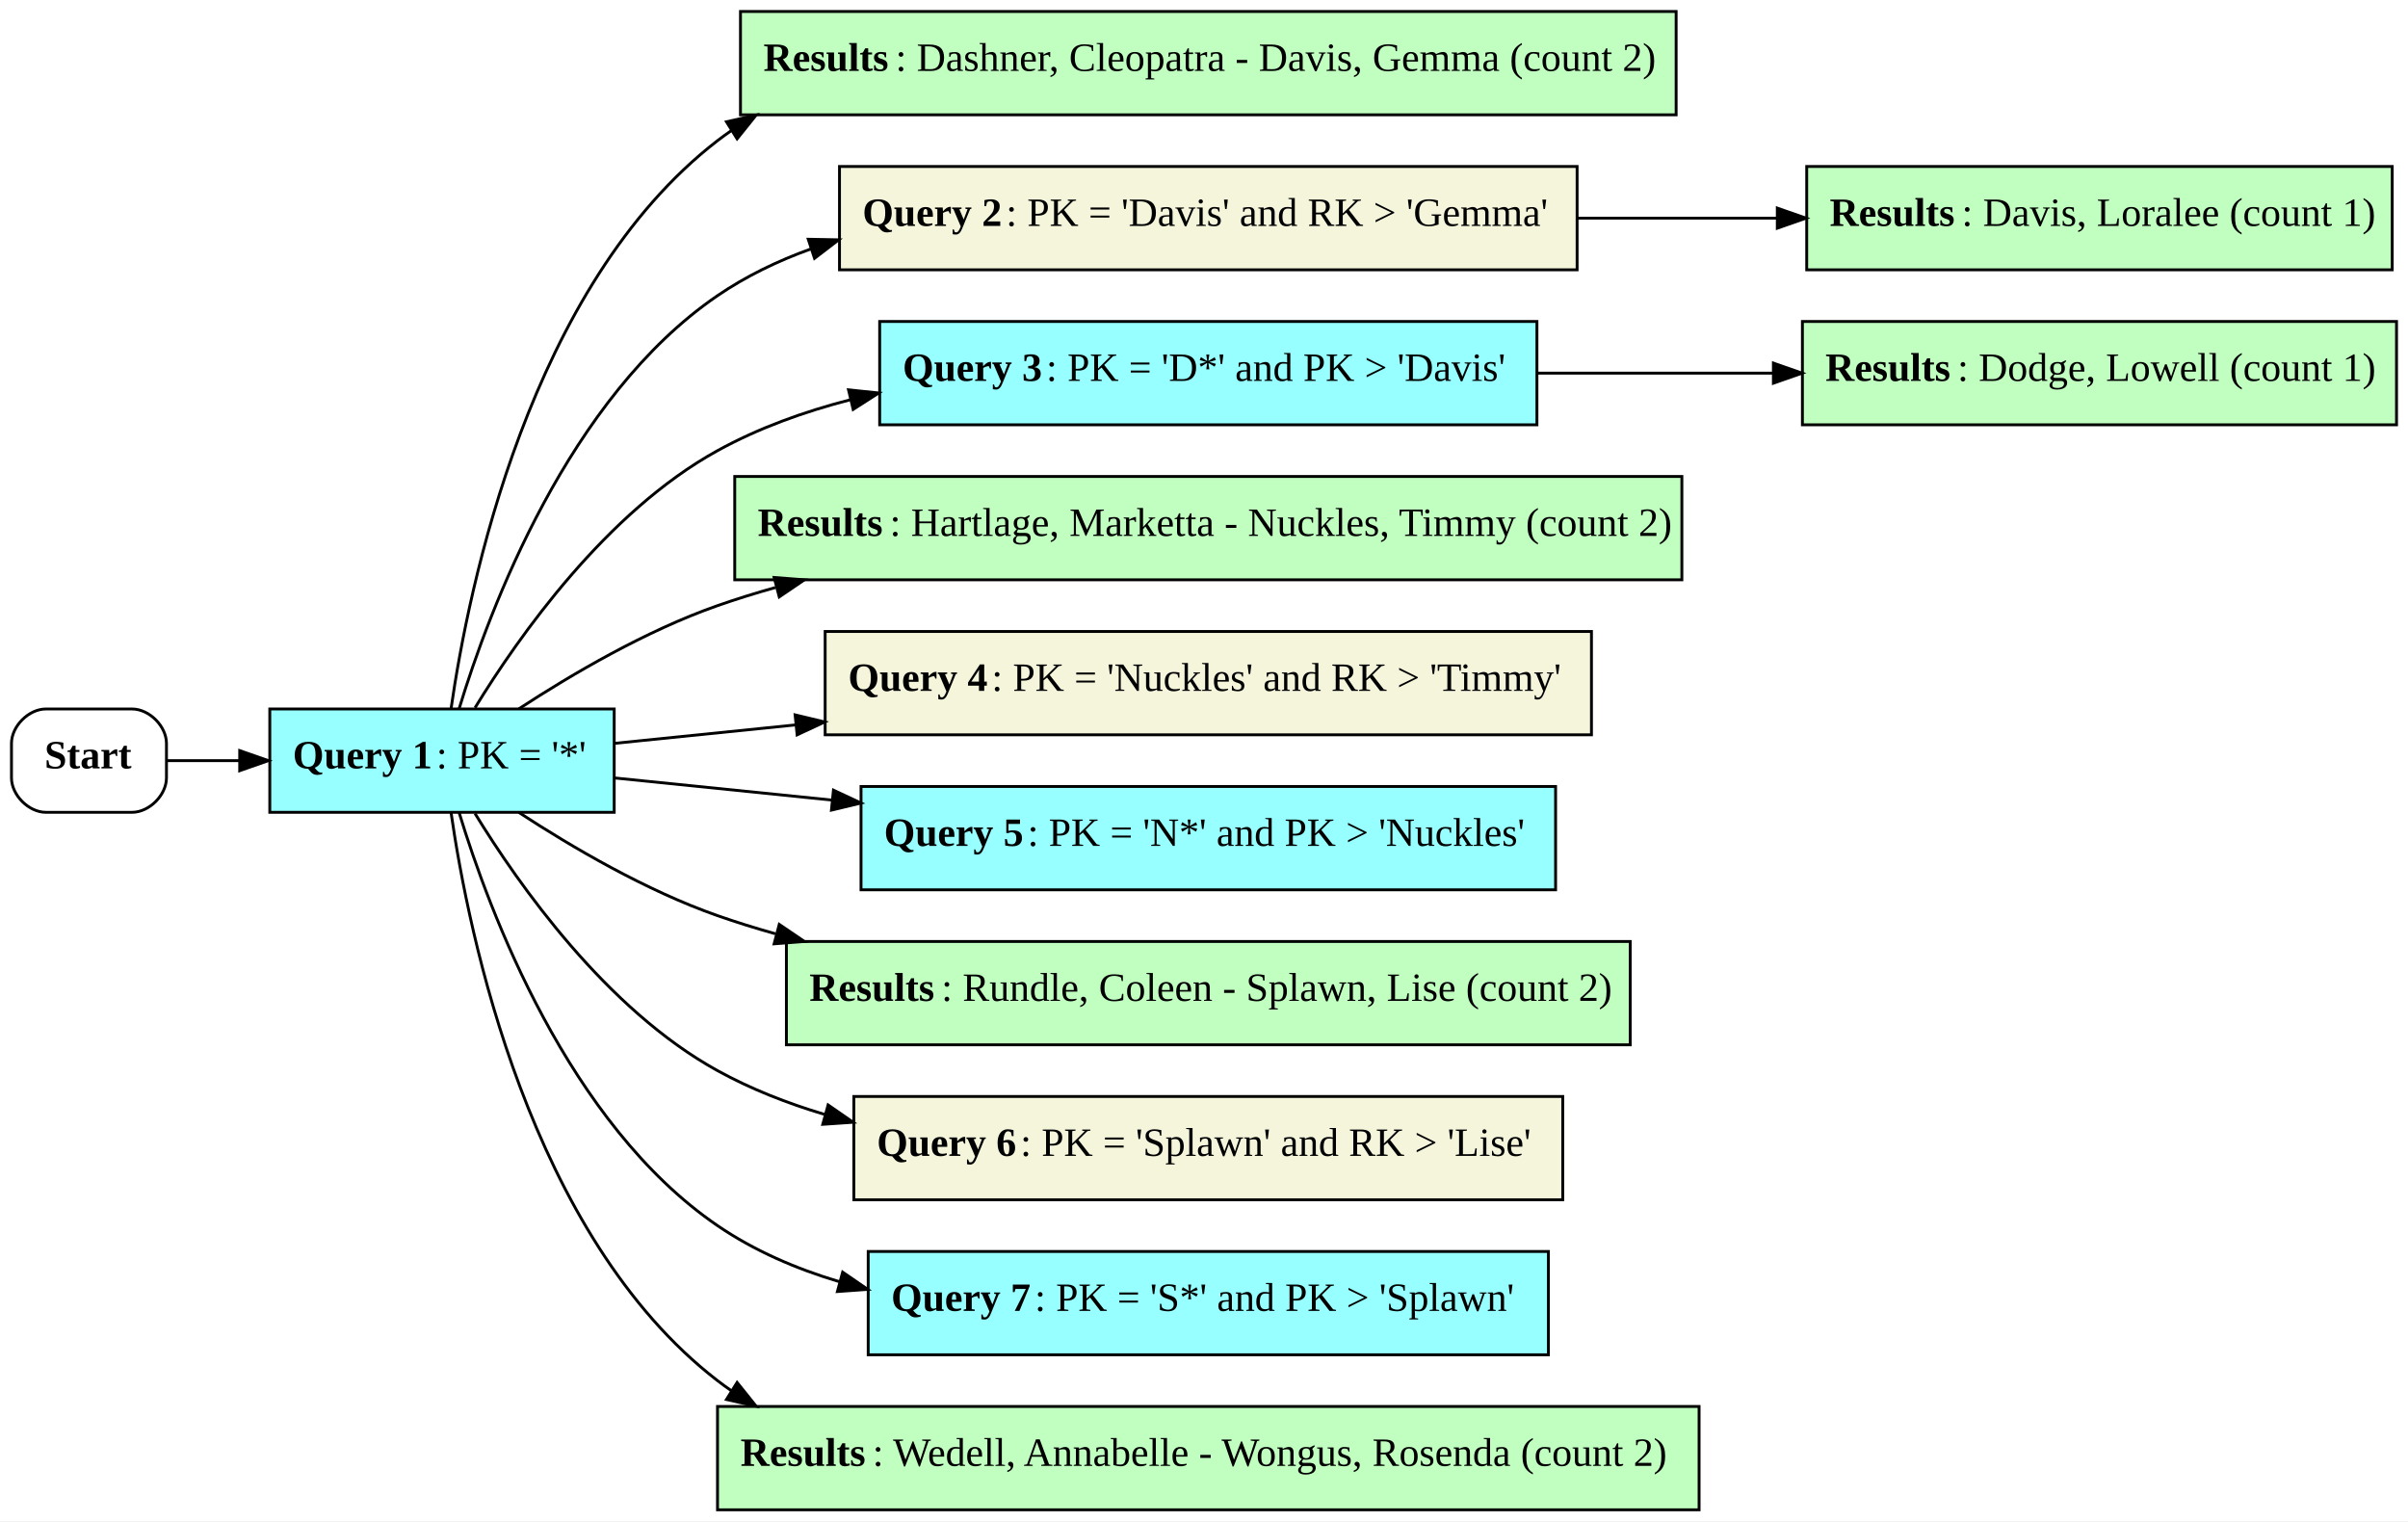
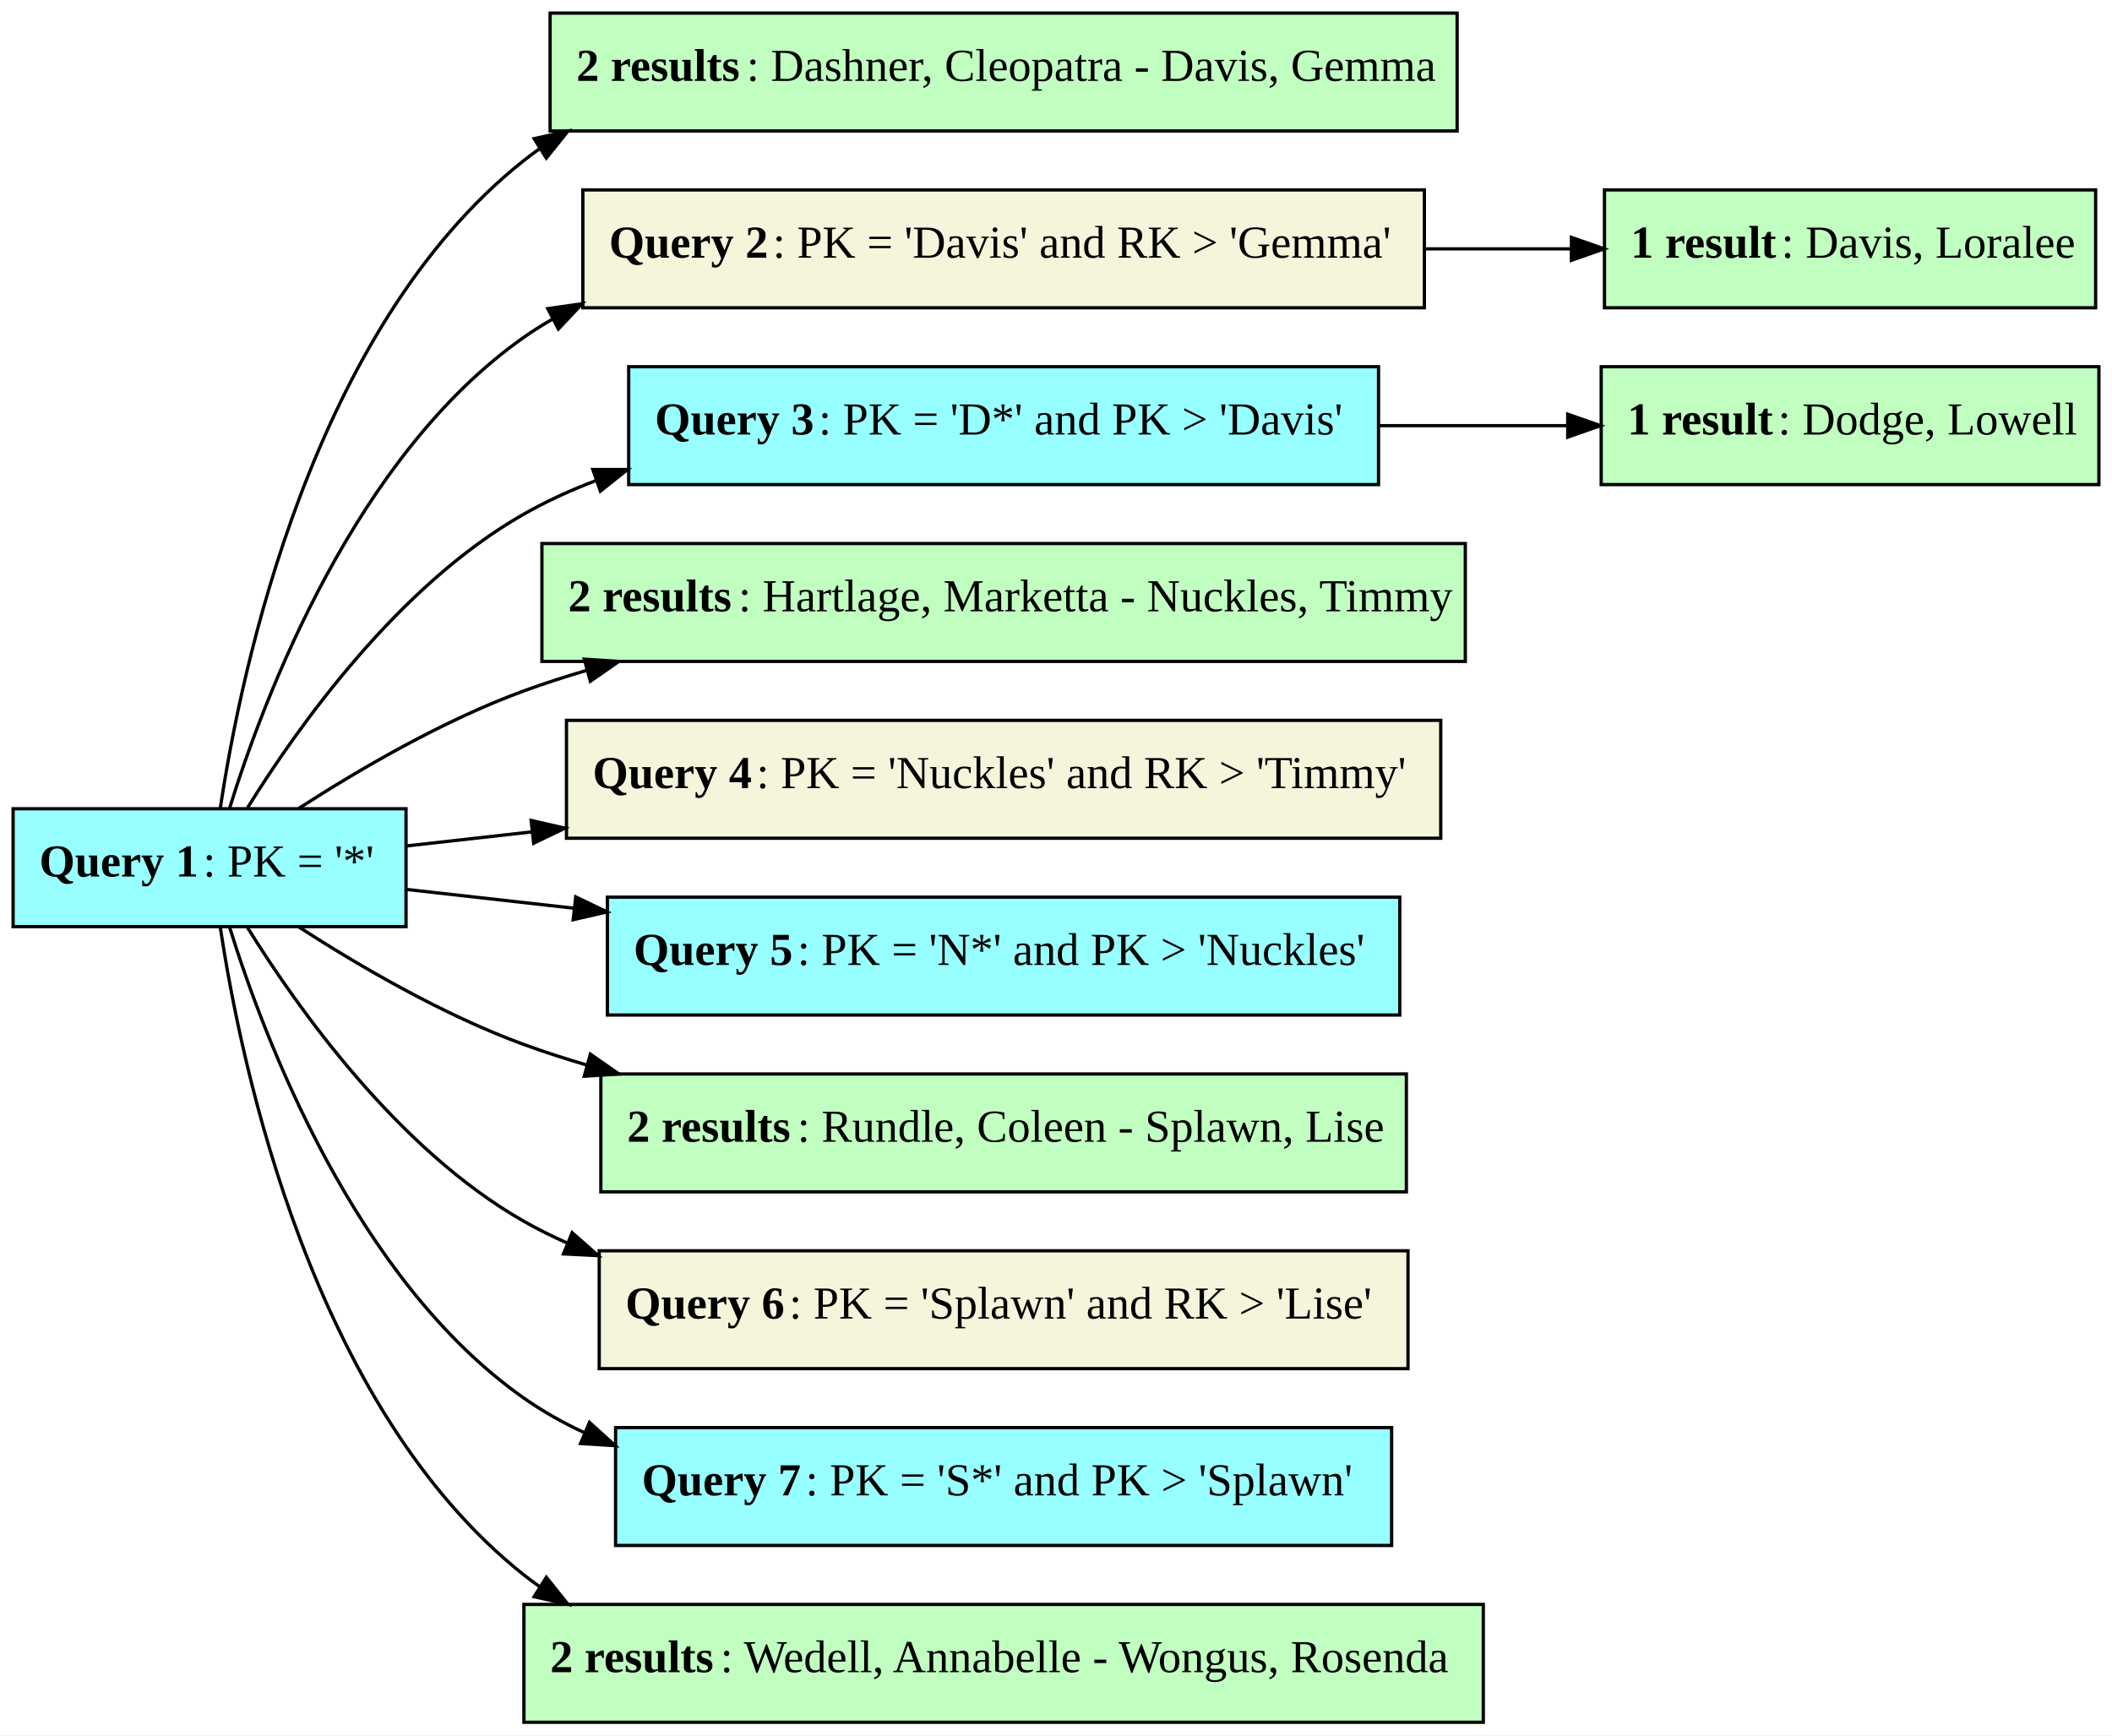
- <svg xmlns="http://www.w3.org/2000/svg" width="839pt" height="530pt" viewBox="0.00 0.00 839.00 530.00">
+ <svg xmlns="http://www.w3.org/2000/svg" width="645pt" height="530pt" viewBox="0.00 0.00 645.00 530.00">
  <g id="graph0" class="graph" transform="scale(1 1) rotate(0) translate(4 526)">
-     <polygon fill="white" stroke="transparent" points="-4,4 -4,-526 835,-526 835,4 -4,4" />
+     <polygon fill="white" stroke="transparent" points="-4,4 -4,-526 641,-526 641,4 -4,4" />
    <g id="node1" class="node">
-       <path fill="none" stroke="black" d="M42,-279C42,-279 12,-279 12,-279 6,-279 0,-273 0,-267 0,-267 0,-255 0,-255 0,-249 6,-243 12,-243 12,-243 42,-243 42,-243 48,-243 54,-249 54,-255 54,-255 54,-267 54,-267 54,-273 48,-279 42,-279" />
-       <text text-anchor="start" x="11.5" y="-258.3" font-family="Times New Roman,serif" font-weight="bold" font-size="14.00">Start</text>
+       <polygon fill="#97ffff" stroke="black" points="120,-279 0,-279 0,-243 120,-243 120,-279" />
+       <text text-anchor="start" x="8" y="-258.3" font-family="Times New Roman,serif" font-weight="bold" font-size="14.00">Query 1</text>
+       <text text-anchor="start" x="58" y="-258.3" font-family="Times New Roman,serif" font-size="14.00">: PK = '*'</text>
    </g>
    <g id="node2" class="node">
-       <polygon fill="#97ffff" stroke="black" points="210,-279 90,-279 90,-243 210,-243 210,-279" />
-       <text text-anchor="start" x="98" y="-258.3" font-family="Times New Roman,serif" font-weight="bold" font-size="14.00">Query 1</text>
-       <text text-anchor="start" x="148" y="-258.3" font-family="Times New Roman,serif" font-size="14.00">: PK = '*'</text>
+       <polygon fill="#c1ffc1" stroke="black" points="441,-522 164,-522 164,-486 441,-486 441,-522" />
+       <text text-anchor="start" x="172" y="-501.3" font-family="Times New Roman,serif" font-weight="bold" font-size="14.00">2 results</text>
+       <text text-anchor="start" x="224" y="-501.3" font-family="Times New Roman,serif" font-size="14.00">: Dashner, Cleopatra - Davis, Gemma</text>
    </g>
    <g id="edge1" class="edge">
-       <path fill="none" stroke="black" d="M54.26,-261C61.83,-261 70.47,-261 79.39,-261" />
-       <polygon fill="black" stroke="black" points="79.52,-264.5 89.52,-261 79.52,-257.5 79.52,-264.5" />
+       <path fill="none" stroke="black" d="M63.29,-279.23C69.59,-321.35 91.3,-425.74 156,-477 157.59,-478.26 159.21,-479.46 160.87,-480.62" />
+       <polygon fill="black" stroke="black" points="159.13,-483.65 169.47,-485.98 162.84,-477.72 159.13,-483.65" />
    </g>
    <g id="node3" class="node">
-       <polygon fill="#c1ffc1" stroke="black" points="580,-522 254,-522 254,-486 580,-486 580,-522" />
-       <text text-anchor="start" x="262" y="-501.3" font-family="Times New Roman,serif" font-weight="bold" font-size="14.00">Results</text>
-       <text text-anchor="start" x="308" y="-501.3" font-family="Times New Roman,serif" font-size="14.00">: Dashner, Cleopatra - Davis, Gemma (count 2)</text>
+       <polygon fill="beige" stroke="black" points="431,-468 174,-468 174,-432 431,-432 431,-468" />
+       <text text-anchor="start" x="182" y="-447.3" font-family="Times New Roman,serif" font-weight="bold" font-size="14.00">Query 2</text>
+       <text text-anchor="start" x="232" y="-447.3" font-family="Times New Roman,serif" font-size="14.00">: PK = 'Davis' and RK &gt; 'Gemma'</text>
    </g>
    <g id="edge2" class="edge">
-       <path fill="none" stroke="black" d="M153.15,-279.03C159.21,-321.19 180.47,-426.46 246,-477 247.6,-478.23 249.23,-479.42 250.89,-480.56" />
-       <polygon fill="black" stroke="black" points="249.11,-483.57 259.45,-485.9 252.82,-477.64 249.11,-483.57" />
+       <path fill="none" stroke="black" d="M66.07,-279.04C76.65,-313.13 104.49,-386.85 156,-423 158.79,-424.96 161.67,-426.78 164.65,-428.48" />
+       <polygon fill="black" stroke="black" points="163.3,-431.73 173.79,-433.24 166.53,-425.52 163.3,-431.73" />
+     </g>
+     <g id="node5" class="node">
+       <polygon fill="#97ffff" stroke="black" points="417,-414 188,-414 188,-378 417,-378 417,-414" />
+       <text text-anchor="start" x="196" y="-393.3" font-family="Times New Roman,serif" font-weight="bold" font-size="14.00">Query 3</text>
+       <text text-anchor="start" x="246" y="-393.3" font-family="Times New Roman,serif" font-size="14.00">: PK = 'D*' and PK &gt; 'Davis'</text>
+     </g>
+     <g id="edge4" class="edge">
+       <path fill="none" stroke="black" d="M71.58,-279.27C86.86,-303.9 117.56,-347.18 156,-369 162.99,-372.97 170.44,-376.37 178.14,-379.28" />
+       <polygon fill="black" stroke="black" points="177.05,-382.61 187.64,-382.6 179.36,-376 177.05,-382.61" />
+     </g>
+     <g id="node7" class="node">
+       <polygon fill="#c1ffc1" stroke="black" points="443.5,-360 161.5,-360 161.5,-324 443.5,-324 443.5,-360" />
+       <text text-anchor="start" x="169.5" y="-339.3" font-family="Times New Roman,serif" font-weight="bold" font-size="14.00">2 results</text>
+       <text text-anchor="start" x="221.5" y="-339.3" font-family="Times New Roman,serif" font-size="14.00">: Hartlage, Marketta - Nuckles, Timmy</text>
+     </g>
+     <g id="edge6" class="edge">
+       <path fill="none" stroke="black" d="M87.27,-279.12C105.72,-291.03 131.41,-306.02 156,-315 162.24,-317.28 168.71,-319.37 175.29,-321.3" />
+       <polygon fill="black" stroke="black" points="174.43,-324.69 185,-324 176.3,-317.95 174.43,-324.69" />
+     </g>
+     <g id="node8" class="node">
+       <polygon fill="beige" stroke="black" points="436,-306 169,-306 169,-270 436,-270 436,-306" />
+       <text text-anchor="start" x="177" y="-285.3" font-family="Times New Roman,serif" font-weight="bold" font-size="14.00">Query 4</text>
+       <text text-anchor="start" x="227" y="-285.3" font-family="Times New Roman,serif" font-size="14.00">: PK = 'Nuckles' and RK &gt; 'Timmy'</text>
+     </g>
+     <g id="edge7" class="edge">
+       <path fill="none" stroke="black" d="M120.14,-267.64C132,-268.97 144.94,-270.42 158.27,-271.92" />
+       <polygon fill="black" stroke="black" points="158.2,-275.43 168.53,-273.07 158.98,-268.48 158.2,-275.43" />
+     </g>
+     <g id="node9" class="node">
+       <polygon fill="#97ffff" stroke="black" points="423.5,-252 181.5,-252 181.5,-216 423.5,-216 423.5,-252" />
+       <text text-anchor="start" x="189.5" y="-231.3" font-family="Times New Roman,serif" font-weight="bold" font-size="14.00">Query 5</text>
+       <text text-anchor="start" x="239.5" y="-231.3" font-family="Times New Roman,serif" font-size="14.00">: PK = 'N*' and PK &gt; 'Nuckles'</text>
+     </g>
+     <g id="edge8" class="edge">
+       <path fill="none" stroke="black" d="M120.14,-254.36C135.87,-252.6 153.49,-250.62 171.41,-248.61" />
+       <polygon fill="black" stroke="black" points="171.83,-252.08 181.38,-247.49 171.05,-245.12 171.83,-252.08" />
+     </g>
+     <g id="node10" class="node">
+       <polygon fill="#c1ffc1" stroke="black" points="425.5,-198 179.5,-198 179.5,-162 425.5,-162 425.5,-198" />
+       <text text-anchor="start" x="187.5" y="-177.3" font-family="Times New Roman,serif" font-weight="bold" font-size="14.00">2 results</text>
+       <text text-anchor="start" x="239.5" y="-177.3" font-family="Times New Roman,serif" font-size="14.00">: Rundle, Coleen - Splawn, Lise</text>
+     </g>
+     <g id="edge9" class="edge">
+       <path fill="none" stroke="black" d="M87.27,-242.88C105.72,-230.97 131.41,-215.98 156,-207 162.24,-204.72 168.71,-202.63 175.29,-200.7" />
+       <polygon fill="black" stroke="black" points="176.3,-204.05 185,-198 174.43,-197.31 176.3,-204.05" />
+     </g>
+     <g id="node11" class="node">
+       <polygon fill="beige" stroke="black" points="426,-144 179,-144 179,-108 426,-108 426,-144" />
+       <text text-anchor="start" x="187" y="-123.3" font-family="Times New Roman,serif" font-weight="bold" font-size="14.00">Query 6</text>
+       <text text-anchor="start" x="237" y="-123.3" font-family="Times New Roman,serif" font-size="14.00">: PK = 'Splawn' and RK &gt; 'Lise'</text>
+     </g>
+     <g id="edge10" class="edge">
+       <path fill="none" stroke="black" d="M71.58,-242.73C86.86,-218.1 117.56,-174.82 156,-153 160.24,-150.59 164.66,-148.39 169.2,-146.38" />
+       <polygon fill="black" stroke="black" points="170.73,-149.53 178.67,-142.52 168.09,-143.05 170.73,-149.53" />
+     </g>
+     <g id="node12" class="node">
+       <polygon fill="#97ffff" stroke="black" points="421,-90 184,-90 184,-54 421,-54 421,-90" />
+       <text text-anchor="start" x="192" y="-69.3" font-family="Times New Roman,serif" font-weight="bold" font-size="14.00">Query 7</text>
+       <text text-anchor="start" x="242" y="-69.3" font-family="Times New Roman,serif" font-size="14.00">: PK = 'S*' and PK &gt; 'Splawn'</text>
+     </g>
+     <g id="edge11" class="edge">
+       <path fill="none" stroke="black" d="M66.07,-242.96C76.65,-208.87 104.49,-135.15 156,-99 161.72,-94.98 167.87,-91.52 174.29,-88.53" />
+       <polygon fill="black" stroke="black" points="176.03,-91.59 183.88,-84.48 173.3,-85.15 176.03,-91.59" />
+     </g>
+     <g id="node13" class="node">
+       <polygon fill="#c1ffc1" stroke="black" points="449,-36 156,-36 156,0 449,0 449,-36" />
+       <text text-anchor="start" x="164" y="-15.3" font-family="Times New Roman,serif" font-weight="bold" font-size="14.00">2 results</text>
+       <text text-anchor="start" x="216" y="-15.3" font-family="Times New Roman,serif" font-size="14.00">: Wedell, Annabelle - Wongus, Rosenda</text>
+     </g>
+     <g id="edge12" class="edge">
+       <path fill="none" stroke="black" d="M63.29,-242.77C69.59,-200.65 91.3,-96.26 156,-45 157.59,-43.74 159.21,-42.54 160.87,-41.38" />
+       <polygon fill="black" stroke="black" points="162.84,-44.28 169.47,-36.02 159.13,-38.35 162.84,-44.28" />
    </g>
    <g id="node4" class="node">
-       <polygon fill="beige" stroke="black" points="545.5,-468 288.5,-468 288.5,-432 545.5,-432 545.5,-468" />
-       <text text-anchor="start" x="296.5" y="-447.3" font-family="Times New Roman,serif" font-weight="bold" font-size="14.00">Query 2</text>
-       <text text-anchor="start" x="346.5" y="-447.3" font-family="Times New Roman,serif" font-size="14.00">: PK = 'Davis' and RK &gt; 'Gemma'</text>
+       <polygon fill="#c1ffc1" stroke="black" points="636,-468 486,-468 486,-432 636,-432 636,-468" />
+       <text text-anchor="start" x="494" y="-447.3" font-family="Times New Roman,serif" font-weight="bold" font-size="14.00">1 result</text>
+       <text text-anchor="start" x="540" y="-447.3" font-family="Times New Roman,serif" font-size="14.00">: Davis, Loralee</text>
    </g>
    <g id="edge3" class="edge">
-       <path fill="none" stroke="black" d="M155.99,-279.16C166.42,-313.46 194.03,-387.52 246,-423 255.93,-429.78 266.94,-435.09 278.44,-439.24" />
-       <polygon fill="black" stroke="black" points="277.61,-442.65 288.21,-442.45 279.8,-436 277.61,-442.65" />
+       <path fill="none" stroke="black" d="M431.37,-450C446.42,-450 461.47,-450 475.7,-450" />
+       <polygon fill="black" stroke="black" points="475.91,-453.5 485.91,-450 475.91,-446.5 475.91,-453.5" />
    </g>
    <g id="node6" class="node">
-       <polygon fill="#97ffff" stroke="black" points="531.5,-414 302.5,-414 302.5,-378 531.5,-378 531.5,-414" />
-       <text text-anchor="start" x="310.5" y="-393.3" font-family="Times New Roman,serif" font-weight="bold" font-size="14.00">Query 3</text>
-       <text text-anchor="start" x="360.5" y="-393.3" font-family="Times New Roman,serif" font-size="14.00">: PK = 'D*' and PK &gt; 'Davis'</text>
+       <polygon fill="#c1ffc1" stroke="black" points="637,-414 485,-414 485,-378 637,-378 637,-414" />
+       <text text-anchor="start" x="493" y="-393.3" font-family="Times New Roman,serif" font-weight="bold" font-size="14.00">1 result</text>
+       <text text-anchor="start" x="539" y="-393.3" font-family="Times New Roman,serif" font-size="14.00">: Dodge, Lowell</text>
    </g>
    <g id="edge5" class="edge">
-       <path fill="none" stroke="black" d="M161.5,-279.41C176.69,-304.21 207.28,-347.68 246,-369 260.2,-376.82 276.01,-382.54 292.12,-386.69" />
-       <polygon fill="black" stroke="black" points="291.64,-390.18 302.17,-389.09 293.26,-383.37 291.64,-390.18" />
-     </g>
-     <g id="node8" class="node">
-       <polygon fill="#c1ffc1" stroke="black" points="582,-360 252,-360 252,-324 582,-324 582,-360" />
-       <text text-anchor="start" x="260" y="-339.3" font-family="Times New Roman,serif" font-weight="bold" font-size="14.00">Results</text>
-       <text text-anchor="start" x="306" y="-339.3" font-family="Times New Roman,serif" font-size="14.00">: Hartlage, Marketta - Nuckles, Timmy (count 2)</text>
-     </g>
-     <g id="edge7" class="edge">
-       <path fill="none" stroke="black" d="M176.8,-279.06C195.25,-291.11 221.11,-306.28 246,-315 252.54,-317.29 259.28,-319.39 266.15,-321.31" />
-       <polygon fill="black" stroke="black" points="265.72,-324.82 276.28,-324 267.51,-318.05 265.72,-324.82" />
-     </g>
-     <g id="node9" class="node">
-       <polygon fill="beige" stroke="black" points="550.5,-306 283.5,-306 283.5,-270 550.5,-270 550.5,-306" />
-       <text text-anchor="start" x="291.5" y="-285.3" font-family="Times New Roman,serif" font-weight="bold" font-size="14.00">Query 4</text>
-       <text text-anchor="start" x="341.5" y="-285.3" font-family="Times New Roman,serif" font-size="14.00">: PK = 'Nuckles' and RK &gt; 'Timmy'</text>
-     </g>
-     <g id="edge8" class="edge">
-       <path fill="none" stroke="black" d="M210.14,-267.03C229.06,-268.95 250.89,-271.18 273.11,-273.44" />
-       <polygon fill="black" stroke="black" points="273.03,-276.95 283.34,-274.48 273.74,-269.99 273.03,-276.95" />
-     </g>
-     <g id="node10" class="node">
-       <polygon fill="#97ffff" stroke="black" points="538,-252 296,-252 296,-216 538,-216 538,-252" />
-       <text text-anchor="start" x="304" y="-231.3" font-family="Times New Roman,serif" font-weight="bold" font-size="14.00">Query 5</text>
-       <text text-anchor="start" x="354" y="-231.3" font-family="Times New Roman,serif" font-size="14.00">: PK = 'N*' and PK &gt; 'Nuckles'</text>
-     </g>
-     <g id="edge9" class="edge">
-       <path fill="none" stroke="black" d="M210.14,-254.97C232.66,-252.68 259.31,-249.96 285.84,-247.26" />
-       <polygon fill="black" stroke="black" points="286.39,-250.72 295.99,-246.23 285.69,-243.76 286.39,-250.72" />
-     </g>
-     <g id="node11" class="node">
-       <polygon fill="#c1ffc1" stroke="black" points="564,-198 270,-198 270,-162 564,-162 564,-198" />
-       <text text-anchor="start" x="278" y="-177.3" font-family="Times New Roman,serif" font-weight="bold" font-size="14.00">Results</text>
-       <text text-anchor="start" x="324" y="-177.3" font-family="Times New Roman,serif" font-size="14.00">: Rundle, Coleen - Splawn, Lise (count 2)</text>
-     </g>
-     <g id="edge10" class="edge">
-       <path fill="none" stroke="black" d="M176.8,-242.94C195.25,-230.89 221.11,-215.72 246,-207 252.54,-204.71 259.28,-202.61 266.15,-200.69" />
-       <polygon fill="black" stroke="black" points="267.51,-203.95 276.28,-198 265.72,-197.18 267.51,-203.95" />
-     </g>
-     <g id="node12" class="node">
-       <polygon fill="beige" stroke="black" points="540.5,-144 293.5,-144 293.5,-108 540.5,-108 540.5,-144" />
-       <text text-anchor="start" x="301.5" y="-123.3" font-family="Times New Roman,serif" font-weight="bold" font-size="14.00">Query 6</text>
-       <text text-anchor="start" x="351.5" y="-123.3" font-family="Times New Roman,serif" font-size="14.00">: PK = 'Splawn' and RK &gt; 'Lise'</text>
-     </g>
-     <g id="edge11" class="edge">
-       <path fill="none" stroke="black" d="M161.5,-242.59C176.69,-217.79 207.28,-174.32 246,-153 257.58,-146.62 270.23,-141.65 283.24,-137.77" />
-       <polygon fill="black" stroke="black" points="284.53,-141.05 293.24,-135.02 282.67,-134.3 284.53,-141.05" />
-     </g>
-     <g id="node13" class="node">
-       <polygon fill="#97ffff" stroke="black" points="535.5,-90 298.5,-90 298.5,-54 535.5,-54 535.5,-90" />
-       <text text-anchor="start" x="306.5" y="-69.3" font-family="Times New Roman,serif" font-weight="bold" font-size="14.00">Query 7</text>
-       <text text-anchor="start" x="356.5" y="-69.3" font-family="Times New Roman,serif" font-size="14.00">: PK = 'S*' and PK &gt; 'Splawn'</text>
-     </g>
-     <g id="edge12" class="edge">
-       <path fill="none" stroke="black" d="M155.99,-242.84C166.42,-208.54 194.03,-134.48 246,-99 258.76,-90.29 273.29,-84 288.36,-79.5" />
-       <polygon fill="black" stroke="black" points="289.6,-82.8 298.33,-76.8 287.77,-76.04 289.6,-82.8" />
-     </g>
-     <g id="node14" class="node">
-       <polygon fill="#c1ffc1" stroke="black" points="588,-36 246,-36 246,0 588,0 588,-36" />
-       <text text-anchor="start" x="254" y="-15.3" font-family="Times New Roman,serif" font-weight="bold" font-size="14.00">Results</text>
-       <text text-anchor="start" x="300" y="-15.3" font-family="Times New Roman,serif" font-size="14.00">: Wedell, Annabelle - Wongus, Rosenda (count 2)</text>
-     </g>
-     <g id="edge13" class="edge">
-       <path fill="none" stroke="black" d="M153.15,-242.97C159.21,-200.81 180.47,-95.54 246,-45 247.6,-43.77 249.23,-42.58 250.89,-41.44" />
-       <polygon fill="black" stroke="black" points="252.82,-44.36 259.45,-36.1 249.11,-38.43 252.82,-44.36" />
-     </g>
-     <g id="node5" class="node">
-       <polygon fill="#c1ffc1" stroke="black" points="829.5,-468 625.5,-468 625.5,-432 829.5,-432 829.5,-468" />
-       <text text-anchor="start" x="633.5" y="-447.3" font-family="Times New Roman,serif" font-weight="bold" font-size="14.00">Results</text>
-       <text text-anchor="start" x="679.5" y="-447.3" font-family="Times New Roman,serif" font-size="14.00">: Davis, Loralee (count 1)</text>
-     </g>
-     <g id="edge4" class="edge">
-       <path fill="none" stroke="black" d="M545.71,-450C568.71,-450 592.52,-450 615.01,-450" />
-       <polygon fill="black" stroke="black" points="615.25,-453.5 625.25,-450 615.25,-446.5 615.25,-453.5" />
-     </g>
-     <g id="node7" class="node">
-       <polygon fill="#c1ffc1" stroke="black" points="831,-414 624,-414 624,-378 831,-378 831,-414" />
-       <text text-anchor="start" x="632" y="-393.3" font-family="Times New Roman,serif" font-weight="bold" font-size="14.00">Results</text>
-       <text text-anchor="start" x="678" y="-393.3" font-family="Times New Roman,serif" font-size="14.00">: Dodge, Lowell (count 1)</text>
-     </g>
-     <g id="edge6" class="edge">
-       <path fill="none" stroke="black" d="M531.56,-396C558.37,-396 586.95,-396 613.73,-396" />
-       <polygon fill="black" stroke="black" points="613.89,-399.5 623.89,-396 613.89,-392.5 613.89,-399.5" />
+       <path fill="none" stroke="black" d="M417.12,-396C436.46,-396 456.24,-396 474.69,-396" />
+       <polygon fill="black" stroke="black" points="474.78,-399.5 484.78,-396 474.78,-392.5 474.78,-399.5" />
    </g>
  </g>
</svg>
